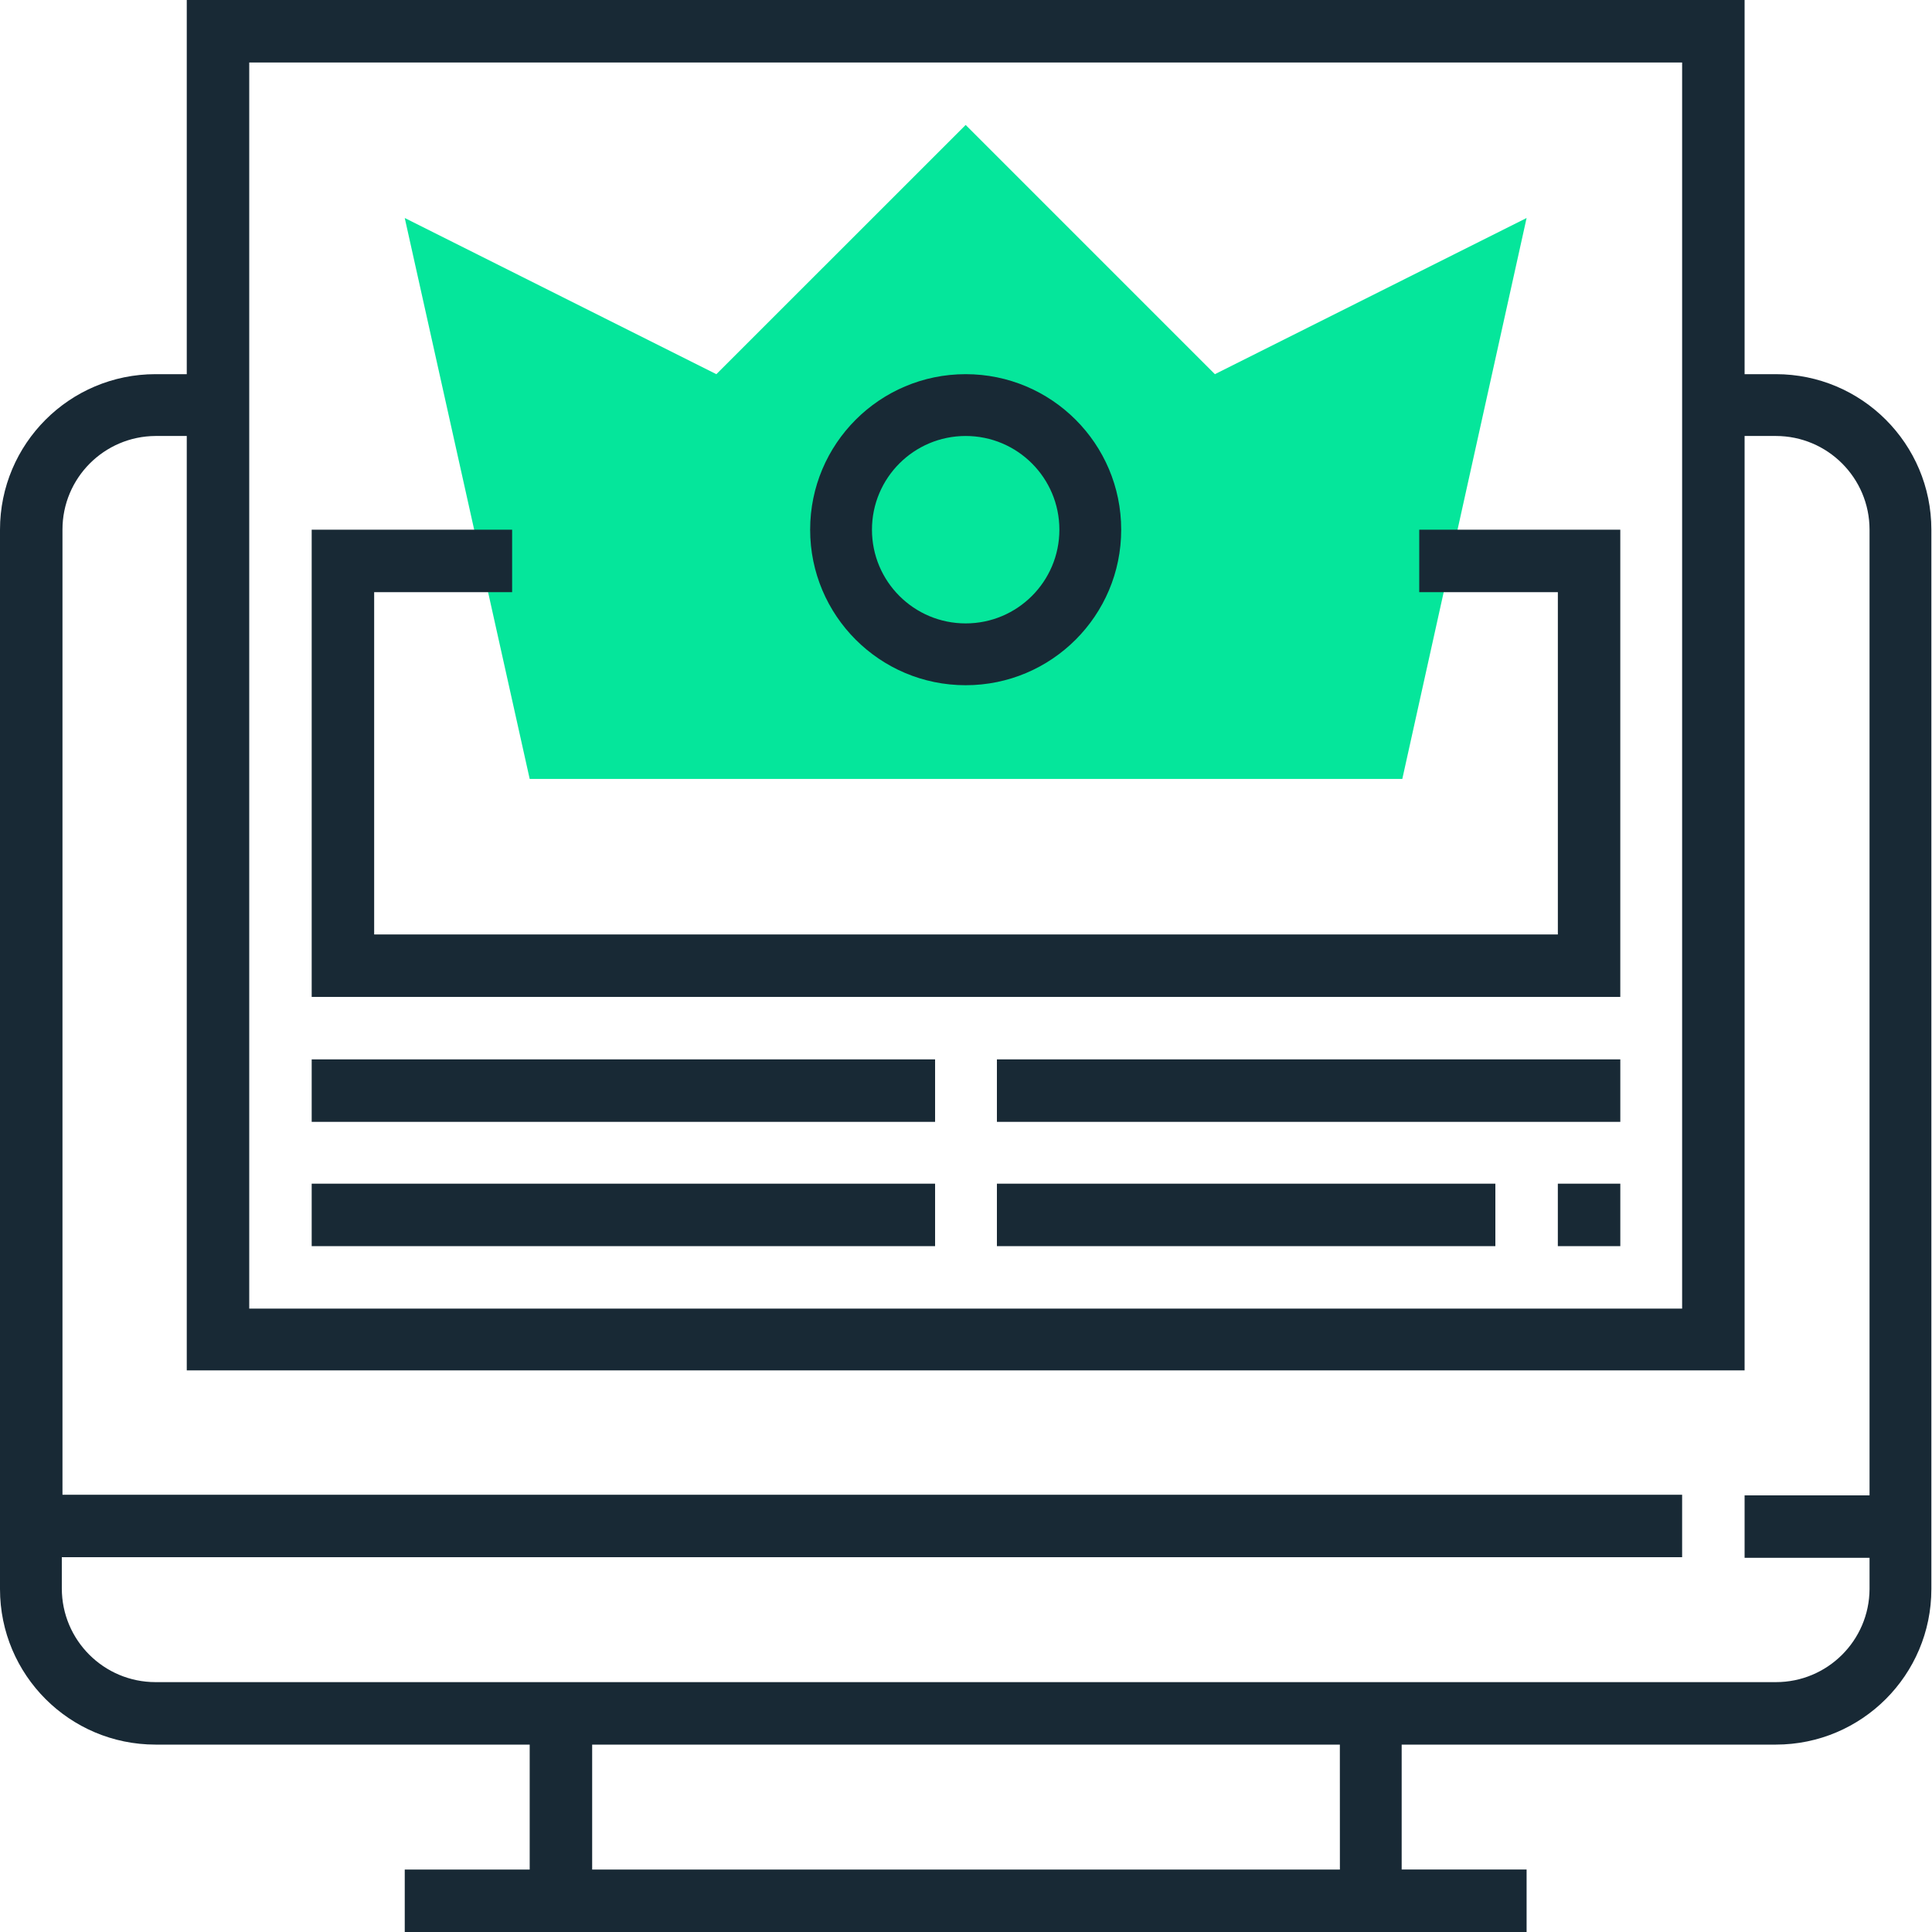
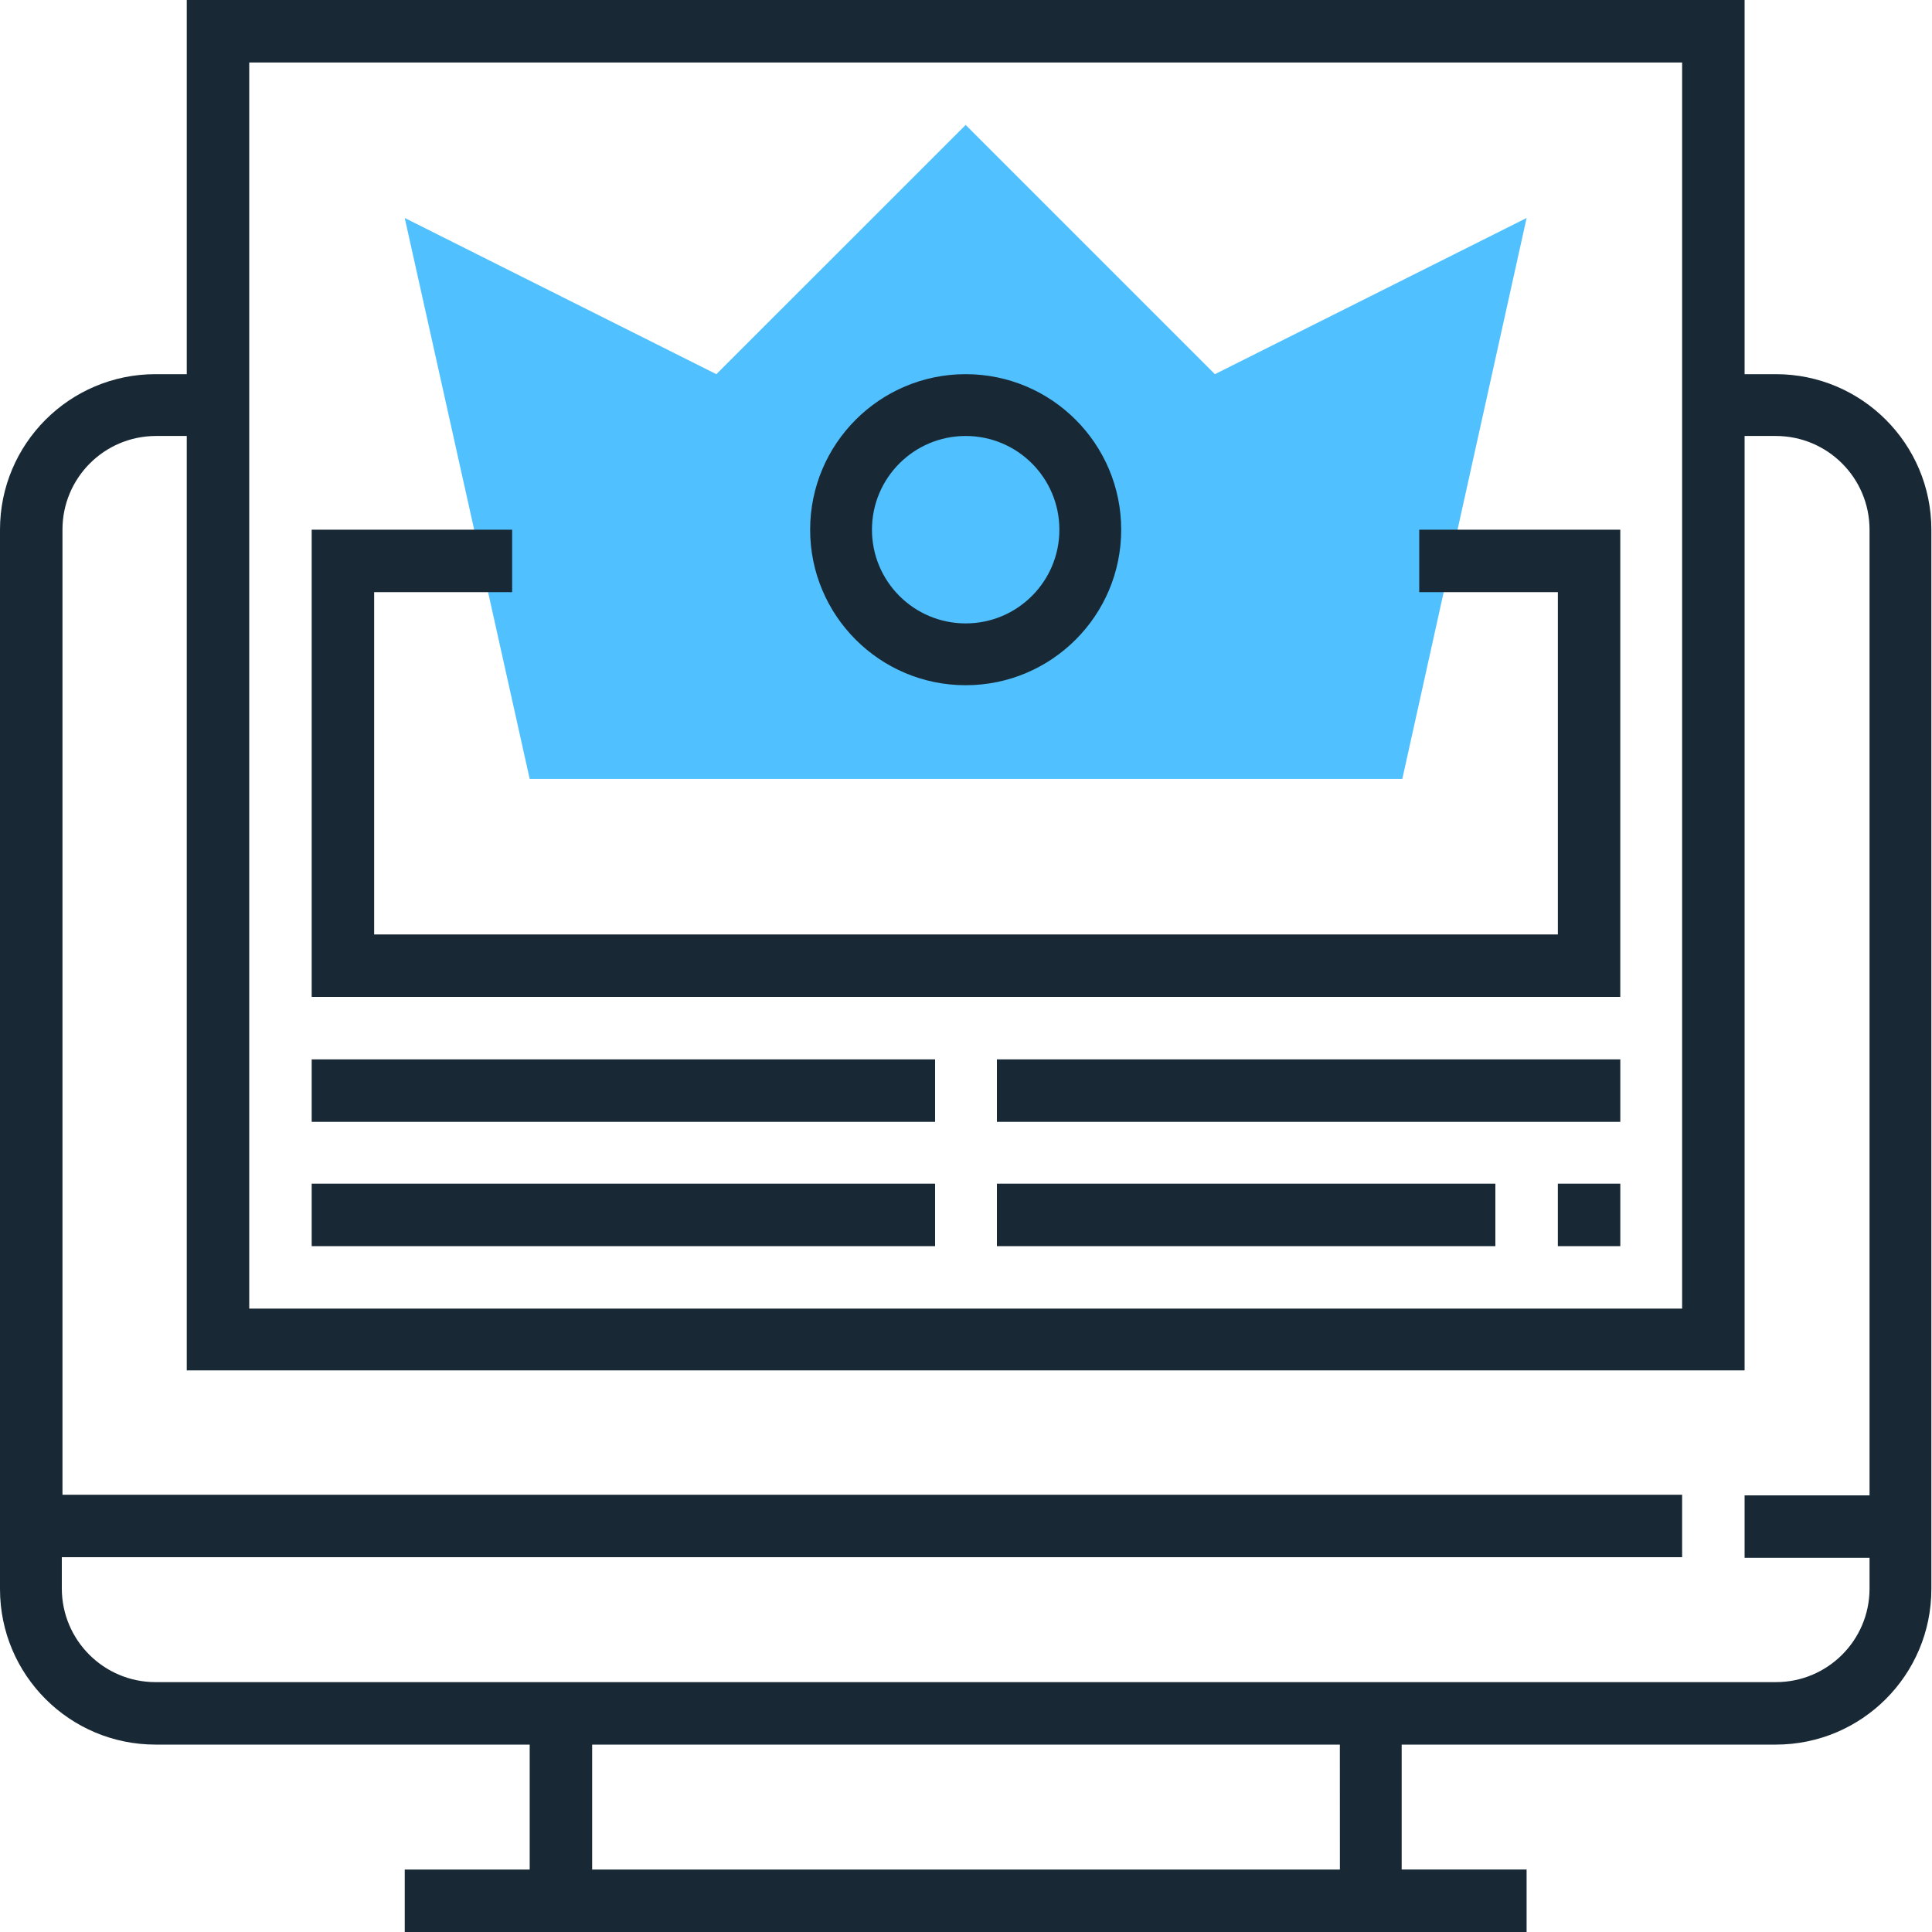
<svg xmlns="http://www.w3.org/2000/svg" width="102.885" height="102.919" viewBox="0 0 102.885 102.919">
  <g id="Grupo_123" data-name="Grupo 123" transform="translate(-848.428 -2350.232)">
-     <path id="Trazado_243" data-name="Trazado 243" d="M105.357,32.477,92.081,19.2,78.8,32.477l-16.6-8.32,6.656,29.881h46.485l6.621-29.881Z" transform="translate(807.789 2337.688)" fill="#05e69b" />
+     <path id="Trazado_243" data-name="Trazado 243" d="M105.357,32.477,92.081,19.2,78.8,32.477l-16.6-8.32,6.656,29.881h46.485l6.621-29.881Z" transform="translate(807.789 2337.688)" fill="#50c0ff" />
    <path id="Trazado_244" data-name="Trazado 244" d="M94.6,19.932H92.936V0H9.949V19.932H8.285A8.285,8.285,0,0,0,0,28.217V84.651a8.285,8.285,0,0,0,8.285,8.285H28.217v6.656H21.561v3.328H81.323V99.591H74.668V92.936H94.6a8.285,8.285,0,0,0,8.285-8.285V28.217A8.285,8.285,0,0,0,94.6,19.932ZM13.277,3.328H89.608V69.711H13.277Zm58.1,96.264H31.545V92.936h39.83ZM94.6,89.608H8.285a4.993,4.993,0,0,1-4.992-4.992V82.952H89.608V79.625H3.328V28.217a4.986,4.986,0,0,1,4.957-4.992H9.949V73H92.936V23.225H94.6a4.993,4.993,0,0,1,4.992,4.992V79.659H92.936v3.328h6.656v1.664A4.986,4.986,0,0,1,94.6,89.608Z" transform="translate(848.428 2350.232)" fill="#182935" />
    <path id="Trazado_245" data-name="Trazado 245" d="M106.9,84.728h7.384v18.234H51.228V84.728h7.349V81.4H47.9v24.889h69.71V81.4H106.9Z" transform="translate(817.132 2297.049)" fill="#182935" />
    <path id="Trazado_246" data-name="Trazado 246" d="M132.785,74.07a8.285,8.285,0,1,0-8.285-8.285A8.285,8.285,0,0,0,132.785,74.07Zm0-13.277a4.992,4.992,0,1,1-4.992,4.992A4.993,4.993,0,0,1,132.785,60.793Z" transform="translate(767.085 2312.664)" fill="#182935" />
    <rect id="Rectángulo_219" data-name="Rectángulo 219" width="33.209" height="3.328" transform="translate(865.032 2406.666)" fill="#182935" />
    <rect id="Rectángulo_220" data-name="Rectángulo 220" width="33.209" height="3.328" transform="translate(901.534 2406.666)" fill="#182935" />
    <rect id="Rectángulo_221" data-name="Rectángulo 221" width="33.209" height="3.328" transform="translate(865.032 2413.287)" fill="#182935" />
    <rect id="Rectángulo_222" data-name="Rectángulo 222" width="3.328" height="3.328" transform="translate(931.415 2413.287)" fill="#182935" />
    <rect id="Rectángulo_223" data-name="Rectángulo 223" width="26.553" height="3.328" transform="translate(901.534 2413.287)" fill="#182935" />
  </g>
</svg>
